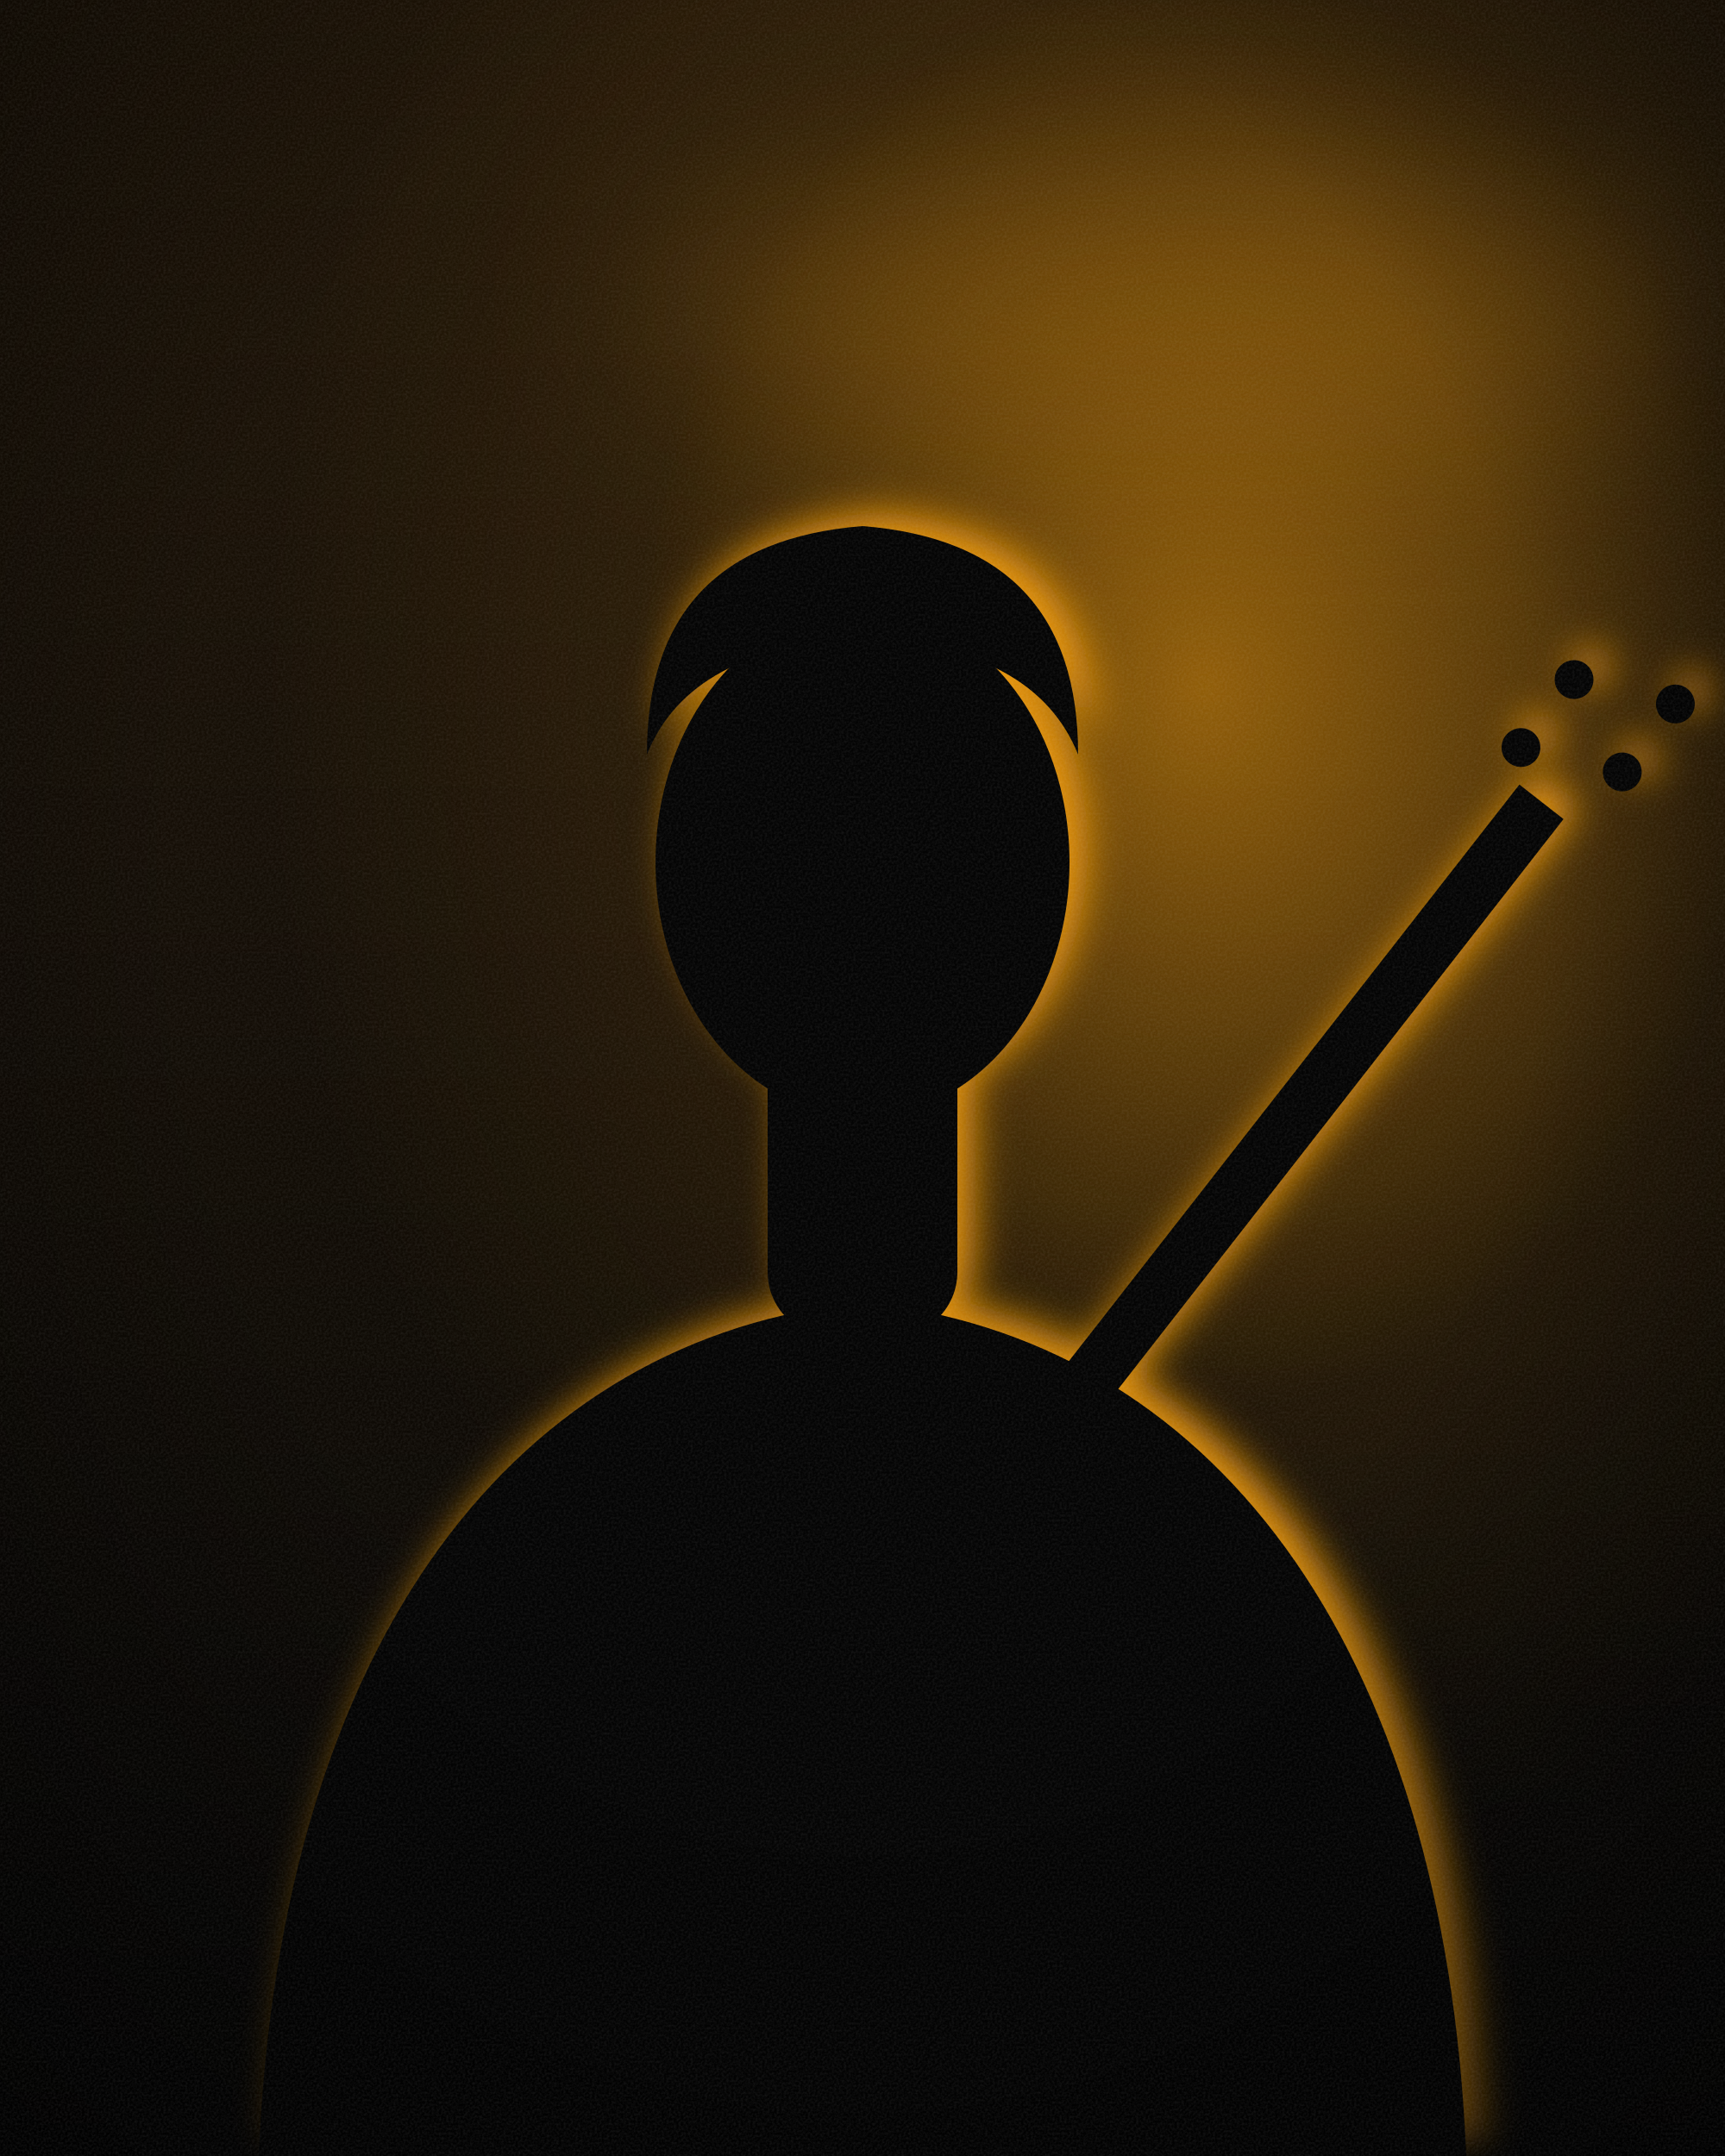
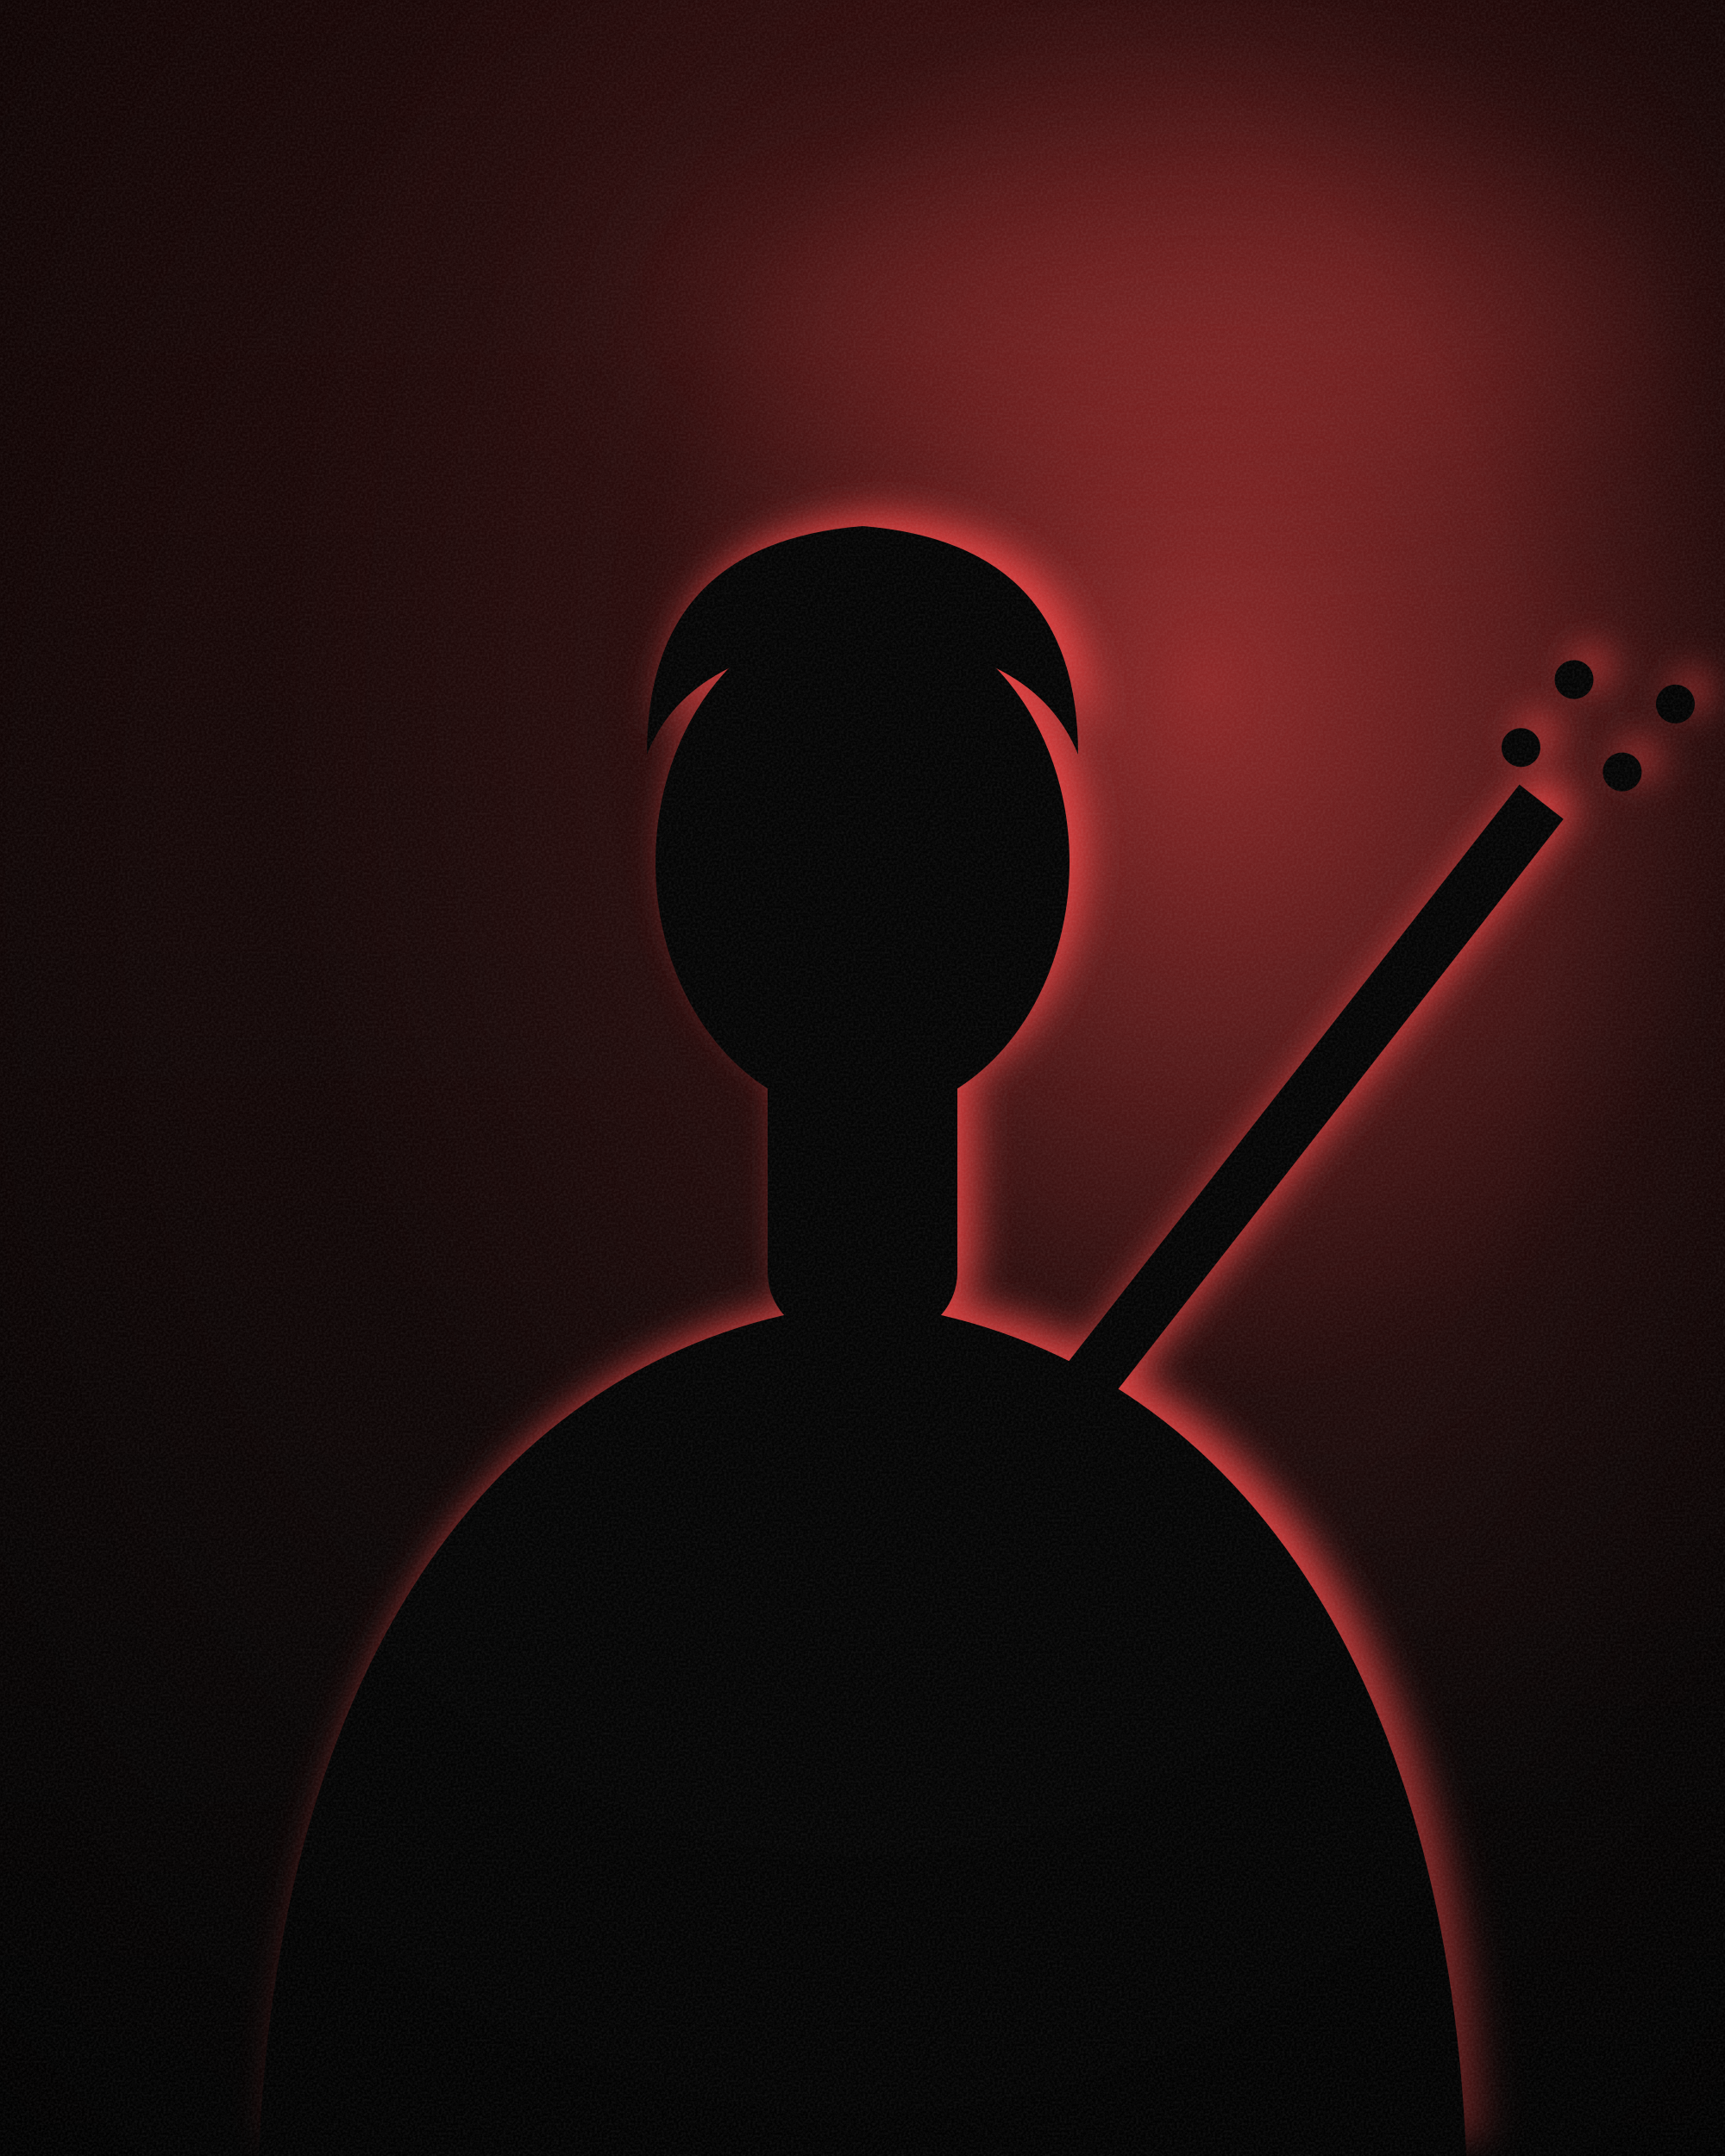
<svg xmlns="http://www.w3.org/2000/svg" viewBox="0 0 800 1000" width="800" height="1000" preserveAspectRatio="xMidYMid slice">
  <defs>
    <linearGradient id="bg" x1="0" y1="0" x2="0" y2="1">
-       <stop offset="0" stop-color="#1f1406" />
+       <stop offset="0" stop-color="#1f0808" />
      <stop offset="1" stop-color="#050505" />
    </linearGradient>
    <radialGradient id="spot" cx="0.7" cy="0.32" r="0.55">
-       <stop offset="0" stop-color="#f59e0b" stop-opacity="0.55" />
-       <stop offset="0.6" stop-color="#f59e0b" stop-opacity="0.08" />
-       <stop offset="1" stop-color="#f59e0b" stop-opacity="0" />
+       <stop offset="0" stop-color="#ef4444" stop-opacity="0.55" />
+       <stop offset="0.6" stop-color="#ef4444" stop-opacity="0.08" />
+       <stop offset="1" stop-color="#ef4444" stop-opacity="0" />
    </radialGradient>
    <radialGradient id="vignette" cx="0.5" cy="0.4" r="0.8">
      <stop offset="0.5" stop-color="#000" stop-opacity="0" />
      <stop offset="1" stop-color="#000" stop-opacity="0.85" />
    </radialGradient>
    <filter id="rim" x="-20%" y="-20%" width="140%" height="140%">
      <feGaussianBlur stdDeviation="9" />
    </filter>
    <filter id="haze" x="-50%" y="-50%" width="200%" height="200%">
      <feGaussianBlur stdDeviation="40" />
    </filter>
    <filter id="grain" x="0" y="0" width="100%" height="100%">
      <feTurbulence type="fractalNoise" baseFrequency="0.9" numOctaves="2" stitchTiles="stitch" />
      <feColorMatrix type="matrix" values="0 0 0 0 1  0 0 0 0 1  0 0 0 0 1  0.12 0 0 0 -0.04" />
    </filter>
  </defs>
  <rect width="800" height="1000" fill="url(#bg)" />
  <rect width="800" height="1000" fill="url(#spot)" />
-   <ellipse cx="560" cy="140" rx="260" ry="70" fill="#f59e0b" opacity="0.18" filter="url(#haze)" />
+   <ellipse cx="560" cy="140" rx="260" ry="70" fill="#ef4444" opacity="0.18" filter="url(#haze)" />
  <g opacity="0.9" filter="url(#rim)" transform="translate(8 -6)">
-     <path d="M120 1000 C130 760 240 620 400 604 C560 620 670 760 680 1000 Z" fill="#f59e0b" />
-     <rect x="356" y="470" width="88" height="150" rx="30" fill="#f59e0b" />
-     <ellipse cx="400" cy="400" rx="96" ry="118" fill="#f59e0b" />
-     <path d="M300 350 Q300 252 400 244 Q500 252 500 350 Q480 300 400 296 Q320 300 300 350 Z" fill="#f59e0b" />
+     <path d="M120 1000 C130 760 240 620 400 604 C560 620 670 760 680 1000 Z" fill="#ef4444" />
+     <rect x="356" y="470" width="88" height="150" rx="30" fill="#ef4444" />
+     <ellipse cx="400" cy="400" rx="96" ry="118" fill="#ef4444" />
+     <path d="M300 350 Q300 252 400 244 Q500 252 500 350 Q480 300 400 296 Q320 300 300 350 Z" fill="#ef4444" />
    <g transform="rotate(-52 400 900)">
-       <path d="M230 860 q-40 -90 50 -120 q60 -18 96 36 q54 -34 98 12 q42 66 -34 130 q-70 60 -150 18 q-66 -22 -60 -76 Z" fill="#f59e0b" />
-       <rect x="450" y="810" width="560" height="26" fill="#f59e0b" />
-       <circle cx="1024" cy="800" r="9" fill="#f59e0b" />
-       <circle cx="1044" cy="844" r="9" fill="#f59e0b" />
-       <circle cx="1064" cy="800" r="9" fill="#f59e0b" />
-       <circle cx="1084" cy="844" r="9" fill="#f59e0b" />
+       <path d="M230 860 q-40 -90 50 -120 q60 -18 96 36 q54 -34 98 12 q42 66 -34 130 q-70 60 -150 18 q-66 -22 -60 -76 Z" fill="#ef4444" />
+       <rect x="450" y="810" width="560" height="26" fill="#ef4444" />
+       <circle cx="1024" cy="800" r="9" fill="#ef4444" />
+       <circle cx="1044" cy="844" r="9" fill="#ef4444" />
+       <circle cx="1064" cy="800" r="9" fill="#ef4444" />
+       <circle cx="1084" cy="844" r="9" fill="#ef4444" />
    </g>
  </g>
  <g>
    <path d="M120 1000 C130 760 240 620 400 604 C560 620 670 760 680 1000 Z" fill="#040404" />
    <rect x="356" y="470" width="88" height="150" rx="30" fill="#040404" />
    <ellipse cx="400" cy="400" rx="96" ry="118" fill="#040404" />
    <path d="M300 350 Q300 252 400 244 Q500 252 500 350 Q480 300 400 296 Q320 300 300 350 Z" fill="#040404" />
    <g transform="rotate(-52 400 900)">
      <path d="M230 860 q-40 -90 50 -120 q60 -18 96 36 q54 -34 98 12 q42 66 -34 130 q-70 60 -150 18 q-66 -22 -60 -76 Z" fill="#040404" />
      <rect x="450" y="810" width="560" height="26" fill="#040404" />
      <circle cx="1024" cy="800" r="9" fill="#040404" />
      <circle cx="1044" cy="844" r="9" fill="#040404" />
      <circle cx="1064" cy="800" r="9" fill="#040404" />
      <circle cx="1084" cy="844" r="9" fill="#040404" />
    </g>
  </g>
  <rect width="800" height="1000" fill="url(#vignette)" />
  <rect width="800" height="1000" filter="url(#grain)" />
</svg>
